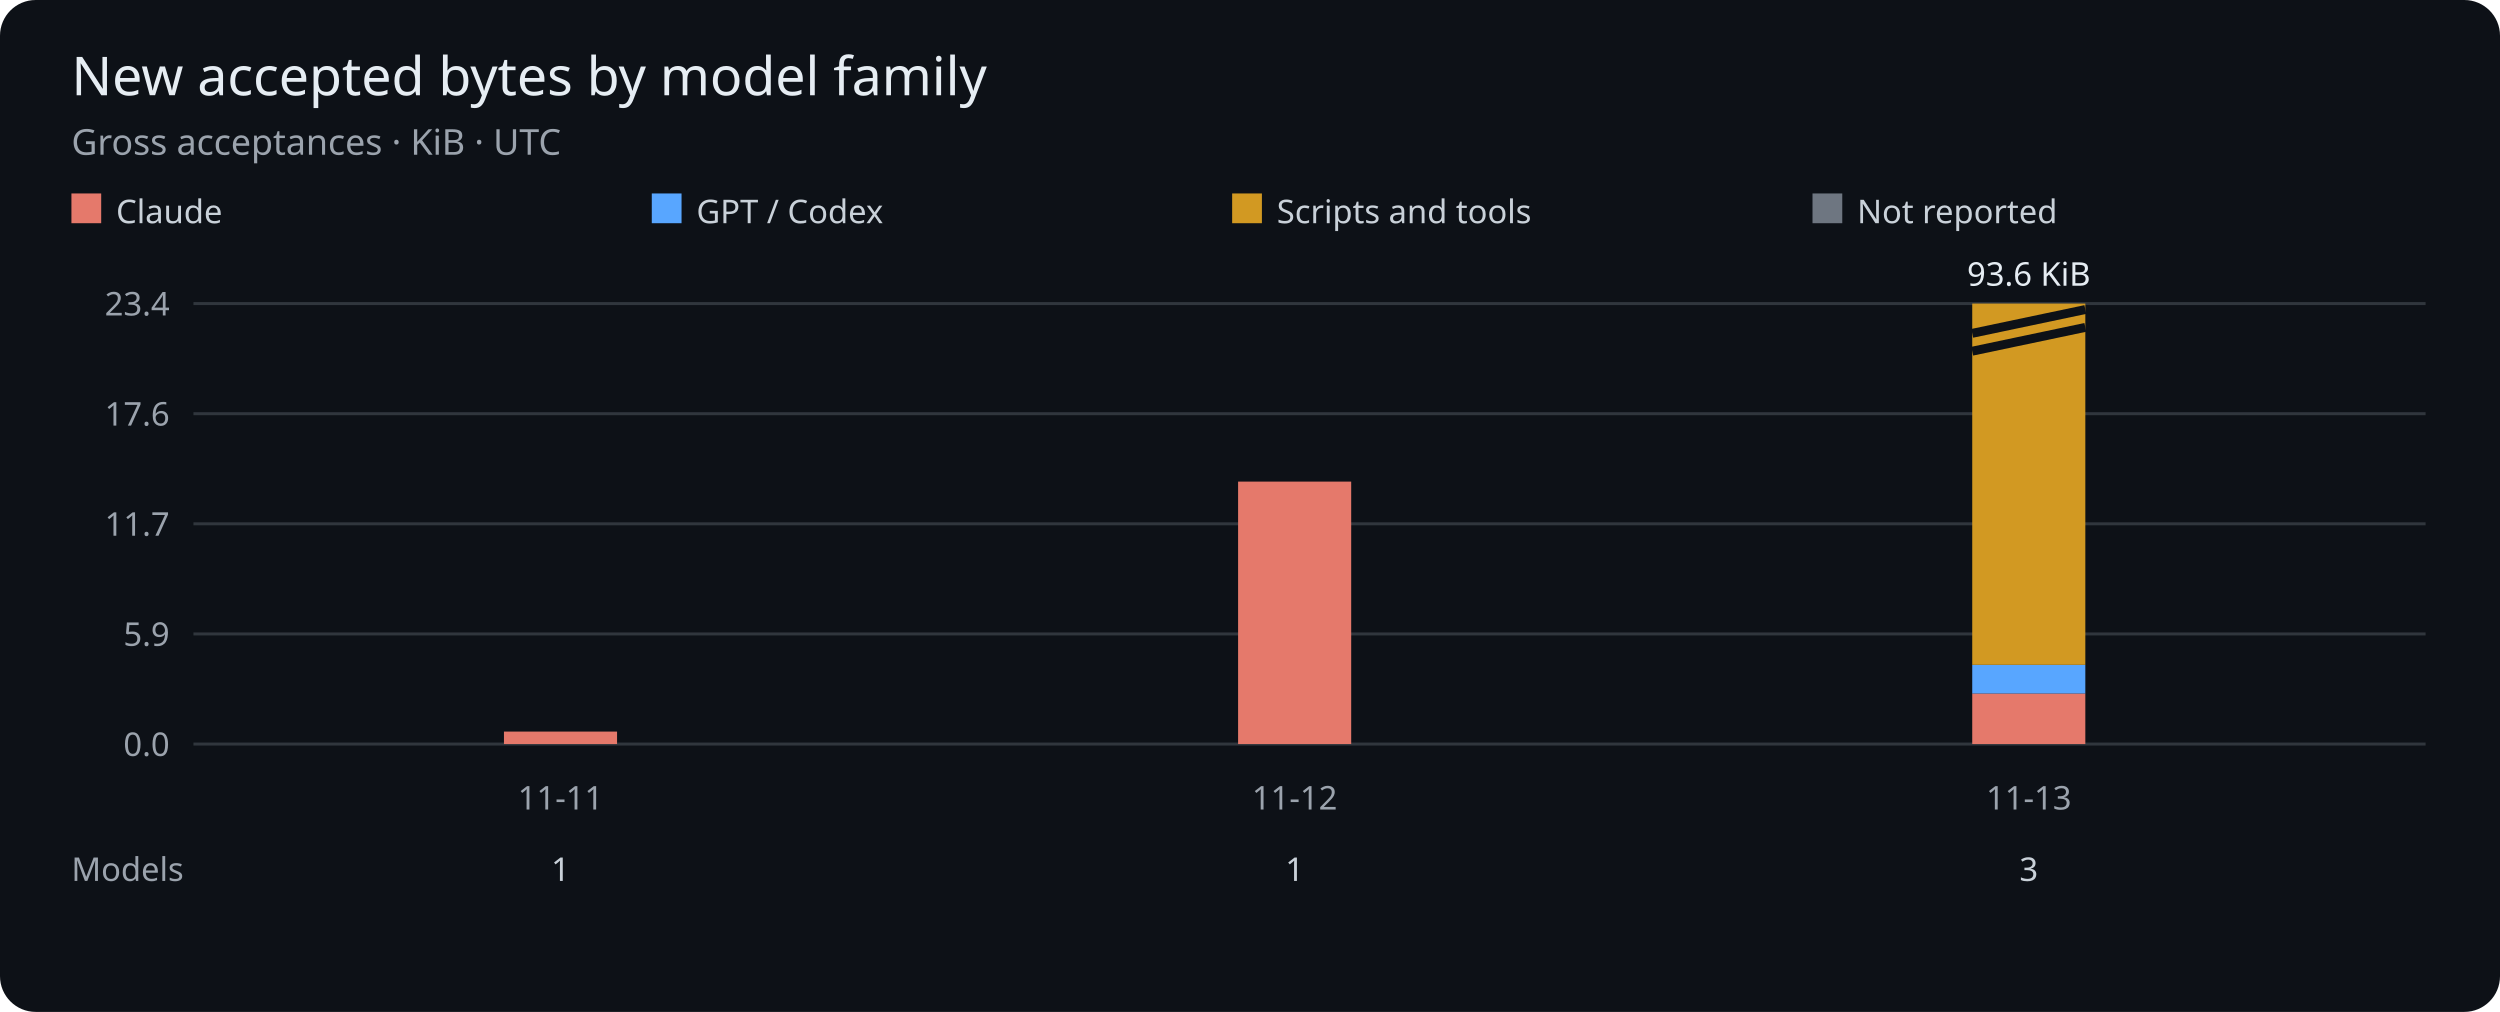
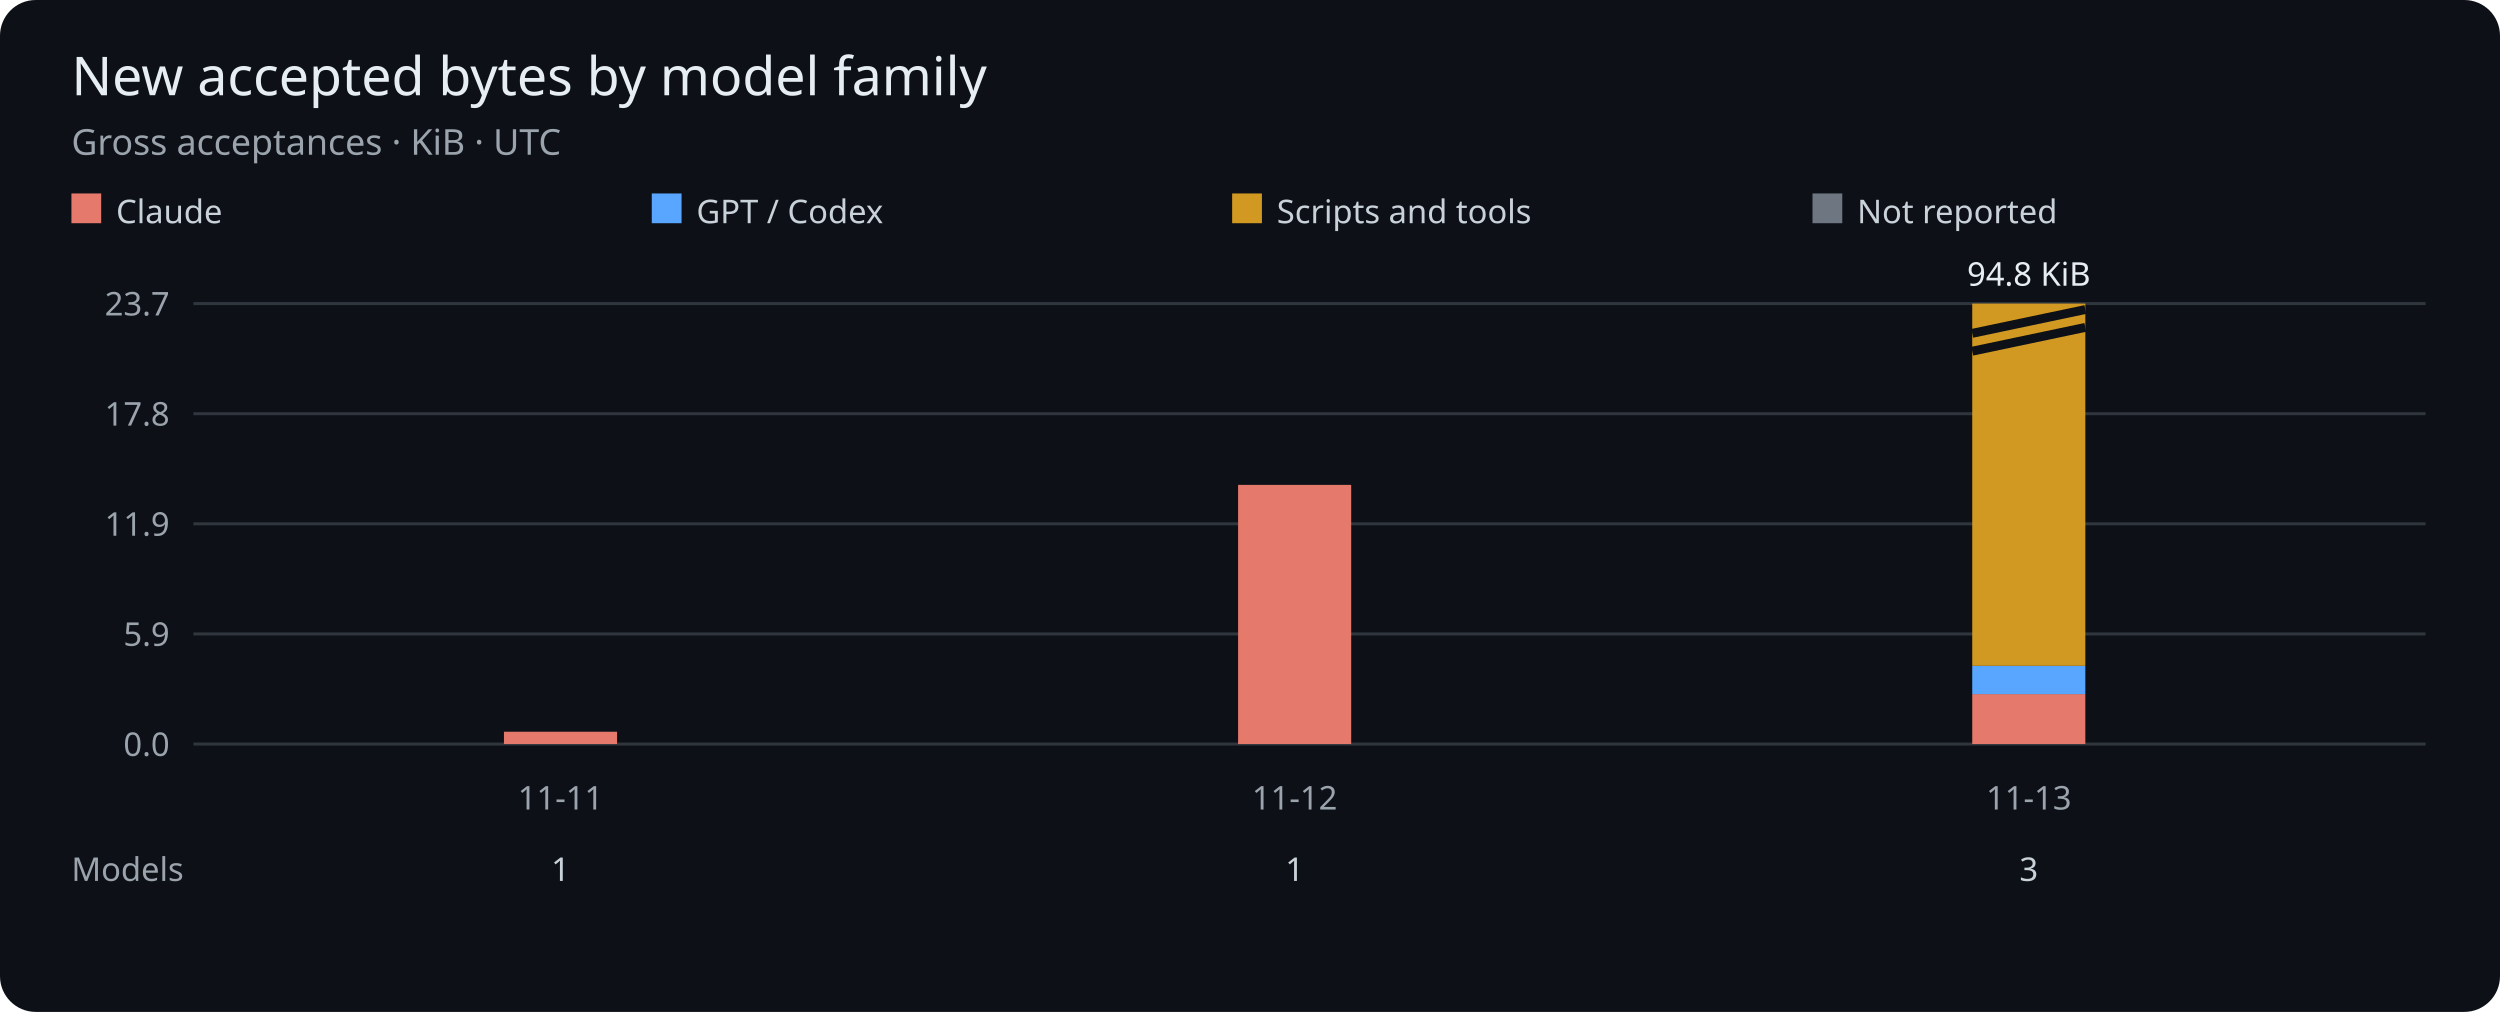
<svg xmlns="http://www.w3.org/2000/svg" viewBox="0 0 840 340" role="img" aria-label="Gross accepted bytes per UTC day by model family">
  <rect width="840" height="340" rx="12" fill="#0d1117" />
  <g font-family="sans-serif">
    <text x="24" y="32" fill="#e6edf3" font-size="18">New accepted bytes by model family</text>
    <text x="24" y="52" fill="#9ba3ad" font-size="12">Gross acceptances · KiB · UTC</text>
    <rect x="24" y="65" width="10" height="10" fill="#e5796b" />
    <text x="39" y="75" fill="#c9d1d9" font-size="11">Claude</text>
    <rect x="219" y="65" width="10" height="10" fill="#58a6ff" />
    <text x="234" y="75" fill="#c9d1d9" font-size="11">GPT / Codex</text>
    <rect x="414" y="65" width="10" height="10" fill="#d29922" />
    <text x="429" y="75" fill="#c9d1d9" font-size="11">Scripts and tools</text>
    <rect x="609" y="65" width="10" height="10" fill="#6e7681" />
    <text x="624" y="75" fill="#c9d1d9" font-size="11">Not reported</text>
    <path d="M65 250H815" stroke="#30363d" />
    <text x="57" y="254" fill="#9ba3ad" font-size="11" text-anchor="end">0.0</text>
    <path d="M65 213H815" stroke="#30363d" />
    <text x="57" y="217" fill="#9ba3ad" font-size="11" text-anchor="end">5.9</text>
    <path d="M65 176H815" stroke="#30363d" />
-     <text x="57" y="180" fill="#9ba3ad" font-size="11" text-anchor="end">11.7</text>
+     <text x="57" y="180" fill="#9ba3ad" font-size="11" text-anchor="end">11.9</text>
    <path d="M65 139H815" stroke="#30363d" />
-     <text x="57" y="143" fill="#9ba3ad" font-size="11" text-anchor="end">17.6</text>
+     <text x="57" y="143" fill="#9ba3ad" font-size="11" text-anchor="end">17.8</text>
    <path d="M65 102H815" stroke="#30363d" />
-     <text x="57" y="106" fill="#9ba3ad" font-size="11" text-anchor="end">23.4</text>
-     <rect x="169.33" y="245.81" width="38.00" height="4.19" fill="#e5796b" />
+     <text x="57" y="106" fill="#9ba3ad" font-size="11" text-anchor="end">23.7</text>
+     <rect x="169.33" y="245.86" width="38.00" height="4.14" fill="#e5796b" />
    <text x="188.33" y="272" fill="#9ba3ad" font-size="11" text-anchor="middle">11-11</text>
    <text x="188.33" y="296" fill="#c9d1d9" font-size="11" text-anchor="middle">1</text>
-     <rect x="416.00" y="161.82" width="38.00" height="88.18" fill="#e5796b" />
+     <rect x="416.00" y="162.92" width="38.00" height="87.08" fill="#e5796b" />
    <text x="435.00" y="272" fill="#9ba3ad" font-size="11" text-anchor="middle">11-12</text>
    <text x="435.00" y="296" fill="#c9d1d9" font-size="11" text-anchor="middle">1</text>
-     <rect x="662.67" y="233.00" width="38.00" height="17.00" fill="#e5796b" />
-     <rect x="662.67" y="223.38" width="38.00" height="9.63" fill="#58a6ff" />
-     <rect x="662.67" y="102.00" width="38.00" height="121.38" fill="#d29922" />
+     <rect x="662.67" y="233.21" width="38.00" height="16.79" fill="#e5796b" />
+     <rect x="662.67" y="223.71" width="38.00" height="9.51" fill="#58a6ff" />
+     <rect x="662.67" y="102.00" width="38.00" height="121.71" fill="#d29922" />
    <path d="M662.67 112 l38.00 -8 M662.67 118 l38.00 -8" stroke="#0d1117" stroke-width="3" />
-     <text x="681.67" y="96" fill="#e6edf3" font-size="11" text-anchor="middle">93.6 KiB</text>
+     <text x="681.67" y="96" fill="#e6edf3" font-size="11" text-anchor="middle">94.8 KiB</text>
    <text x="681.67" y="272" fill="#9ba3ad" font-size="11" text-anchor="middle">11-13</text>
    <text x="681.67" y="296" fill="#c9d1d9" font-size="11" text-anchor="middle">3</text>
    <text x="24" y="296" fill="#9ba3ad" font-size="11">Models</text>
  </g>
</svg>
